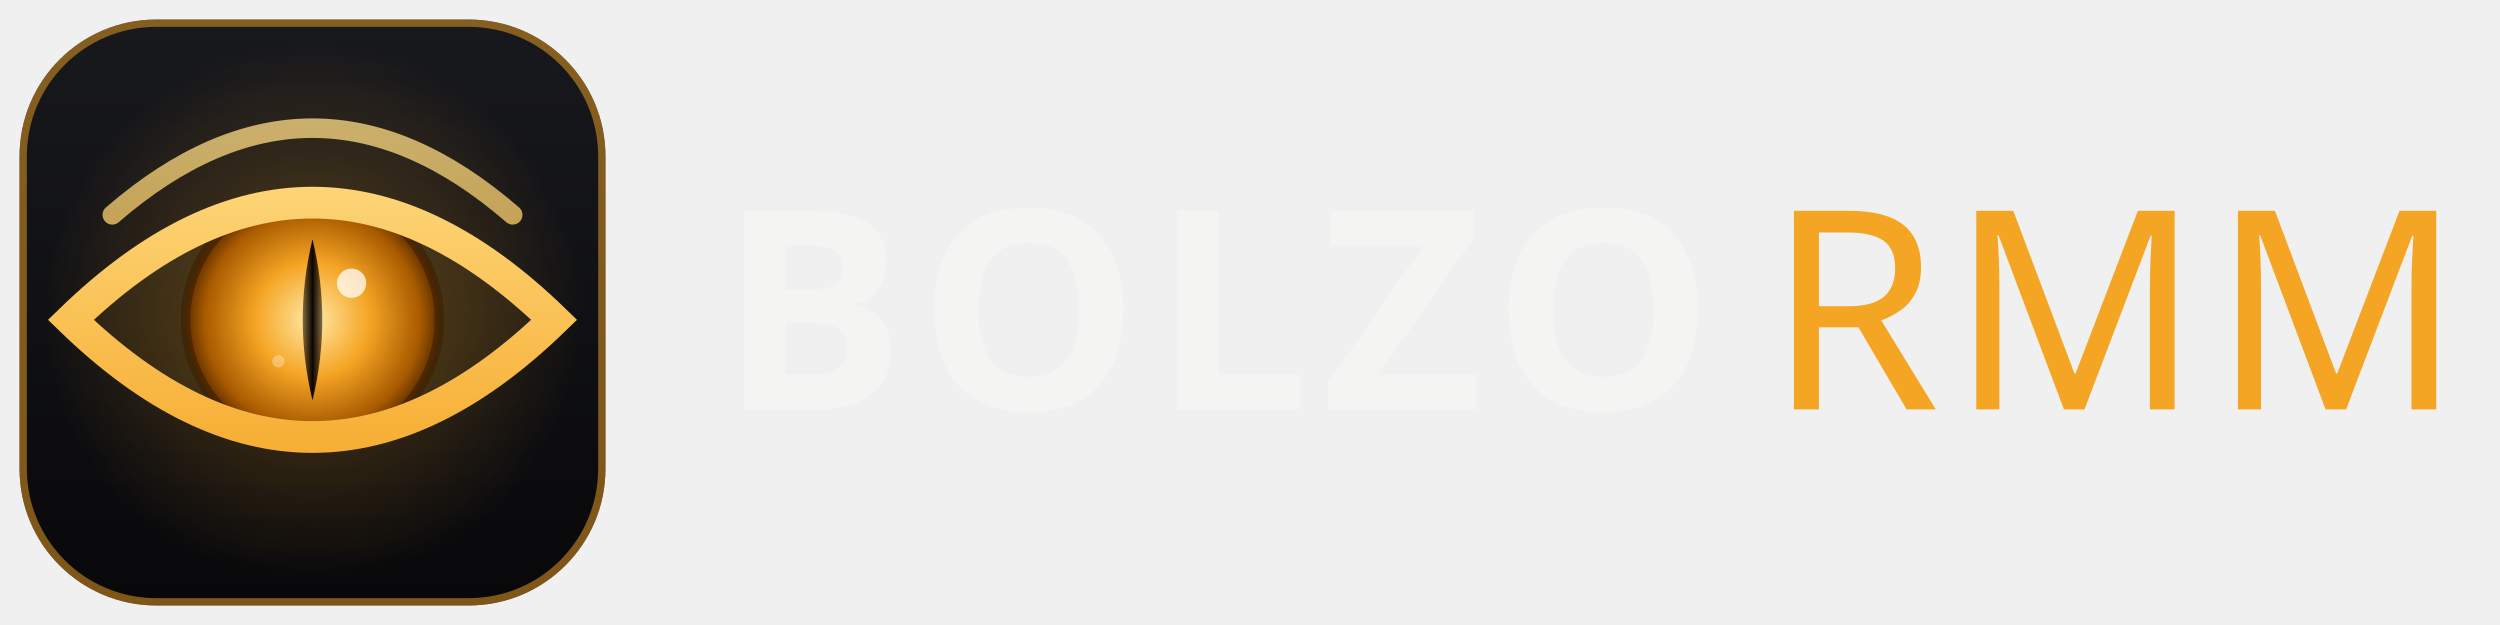
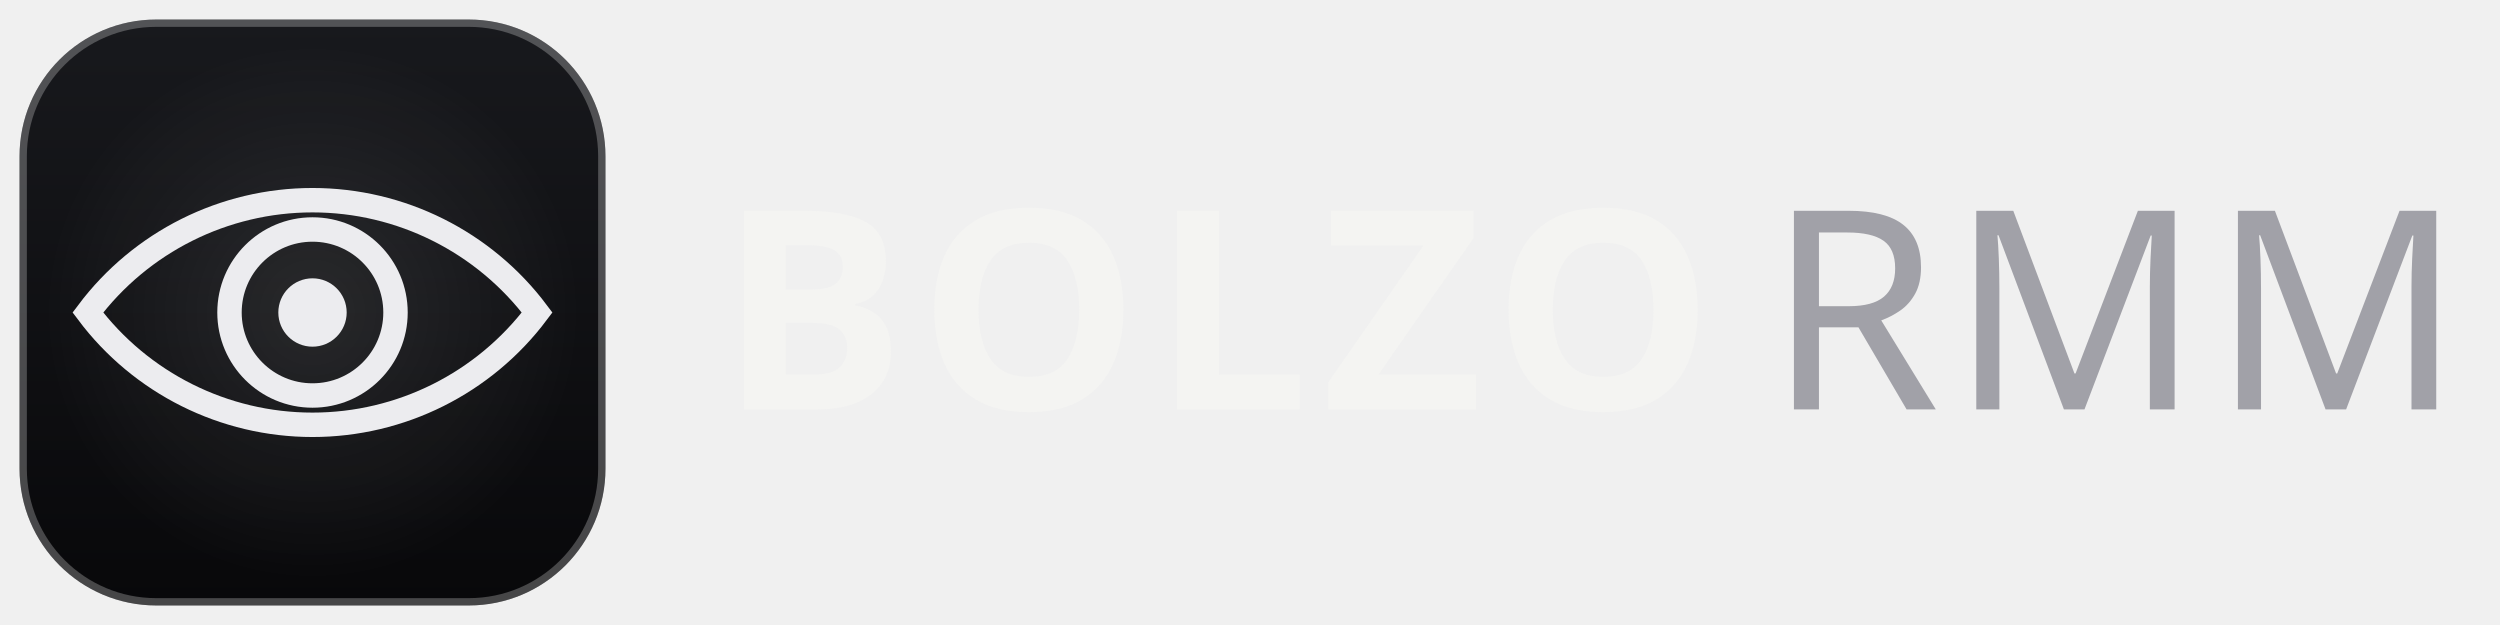
<svg xmlns="http://www.w3.org/2000/svg" viewBox="0 0 1600 400" width="1600" height="400">
  <svg x="0" y="0" width="400" height="400" viewBox="0 0 512 512">
    <defs>
-       <linearGradient id="bz-bg" x1="0" y1="0" x2="0" y2="1">
+       <linearGradient id="bg-o" x1="0" y1="0" x2="0" y2="1">
        <stop offset="0" stop-color="#18191d" />
        <stop offset="1" stop-color="#08080a" />
      </linearGradient>
-       <radialGradient id="bz-glow" cx="0.5" cy="0.5" r="0.5">
-         <stop offset="0" stop-color="#f5a524" stop-opacity="0.32" />
-         <stop offset="1" stop-color="#f5a524" stop-opacity="0" />
+       <radialGradient id="gl-o" cx="0.5" cy="0.5" r="0.5">
+         <stop offset="0" stop-color="#ffffff" stop-opacity="0.1" />
+         <stop offset="1" stop-color="#ffffff" stop-opacity="0" />
      </radialGradient>
-       <radialGradient id="bz-iris" cx="0.5" cy="0.5" r="0.5">
-         <stop offset="0" stop-color="#ffe9a8" />
-         <stop offset="0.45" stop-color="#f5a524" />
-         <stop offset="0.85" stop-color="#a85a00" />
-         <stop offset="1" stop-color="#5c2e00" />
-       </radialGradient>
-       <linearGradient id="bz-pupil" x1="0" y1="0" x2="1" y2="0">
-         <stop offset="0" stop-color="#1a0d00" stop-opacity="0.55" />
-         <stop offset="0.5" stop-color="#0b0602" />
-         <stop offset="1" stop-color="#1a0d00" stop-opacity="0.55" />
-       </linearGradient>
-       <linearGradient id="bz-lid" gradientUnits="userSpaceOnUse" x1="0" y1="90" x2="0" y2="420">
-         <stop offset="0" stop-color="#ffe08a" />
-         <stop offset="1" stop-color="#f5a524" />
-       </linearGradient>
-       <clipPath id="bz-eye">
-         <path d="M58 262 Q256 70 454 262 Q256 454 58 262 Z" />
-       </clipPath>
    </defs>
-     <rect x="16" y="16" width="480" height="480" rx="112" fill="url(#bz-bg)" />
-     <circle cx="256" cy="256" r="220" fill="url(#bz-glow)" />
-     <rect x="19" y="19" width="474" height="474" rx="109" fill="none" stroke="#f5a524" stroke-opacity="0.5" stroke-width="6" />
-     <path d="M92 176 Q256 34 420 176" fill="none" stroke="url(#bz-lid)" stroke-width="16" stroke-linecap="round" stroke-opacity="0.75" />
-     <g clip-path="url(#bz-eye)">
-       <path d="M58 262 Q256 70 454 262 Q256 454 58 262 Z" fill="#f5a524" fill-opacity="0.08" />
-       <circle cx="256" cy="262" r="104" fill="url(#bz-iris)" />
-       <circle cx="256" cy="262" r="104" fill="none" stroke="#3d1f00" stroke-opacity="0.6" stroke-width="8" />
-       <path d="M256 196 Q272 262 256 328 Q240 262 256 196 Z" fill="url(#bz-pupil)" />
-       <circle cx="288" cy="232" r="12" fill="#ffffff" fill-opacity="0.75" />
-       <circle cx="228" cy="296" r="5" fill="#ffffff" fill-opacity="0.3" />
+     <rect x="16" y="16" width="480" height="480" rx="112" fill="url(#bg-o)" />
+     <circle cx="256" cy="256" r="220" fill="url(#gl-o)" />
+     <rect x="19" y="19" width="474" height="474" rx="109" fill="none" stroke="#ffffff" stroke-opacity="0.25" stroke-width="6" />
+     <g fill="none" stroke="#ececef" stroke-width="20">
+       <path d="M72 256 A230 230 0 0 1 440 256 A230 230 0 0 1 72 256 Z" />
+       <circle cx="256" cy="256" r="68" />
    </g>
-     <path d="M58 262 Q256 70 454 262 Q256 454 58 262 Z" fill="none" stroke="url(#bz-lid)" stroke-width="26" stroke-linejoin="miter" stroke-miterlimit="10" />
+     <circle cx="256" cy="256" r="28" fill="#ececef" />
  </svg>
-   <text x="460" y="262" font-family="Segoe UI, system-ui, sans-serif" font-size="178" font-weight="800" letter-spacing="8" fill="#f4f4f2">BOLZO<tspan dx="34" font-weight="500" letter-spacing="6" fill="#f5a524">RMM</tspan>
+   <text x="460" y="262" font-family="Segoe UI, system-ui, sans-serif" font-size="178" font-weight="800" letter-spacing="8" fill="#f4f4f2">BOLZO<tspan dx="34" font-weight="500" letter-spacing="6" fill="#a1a1a8">RMM</tspan>
  </text>
</svg>
